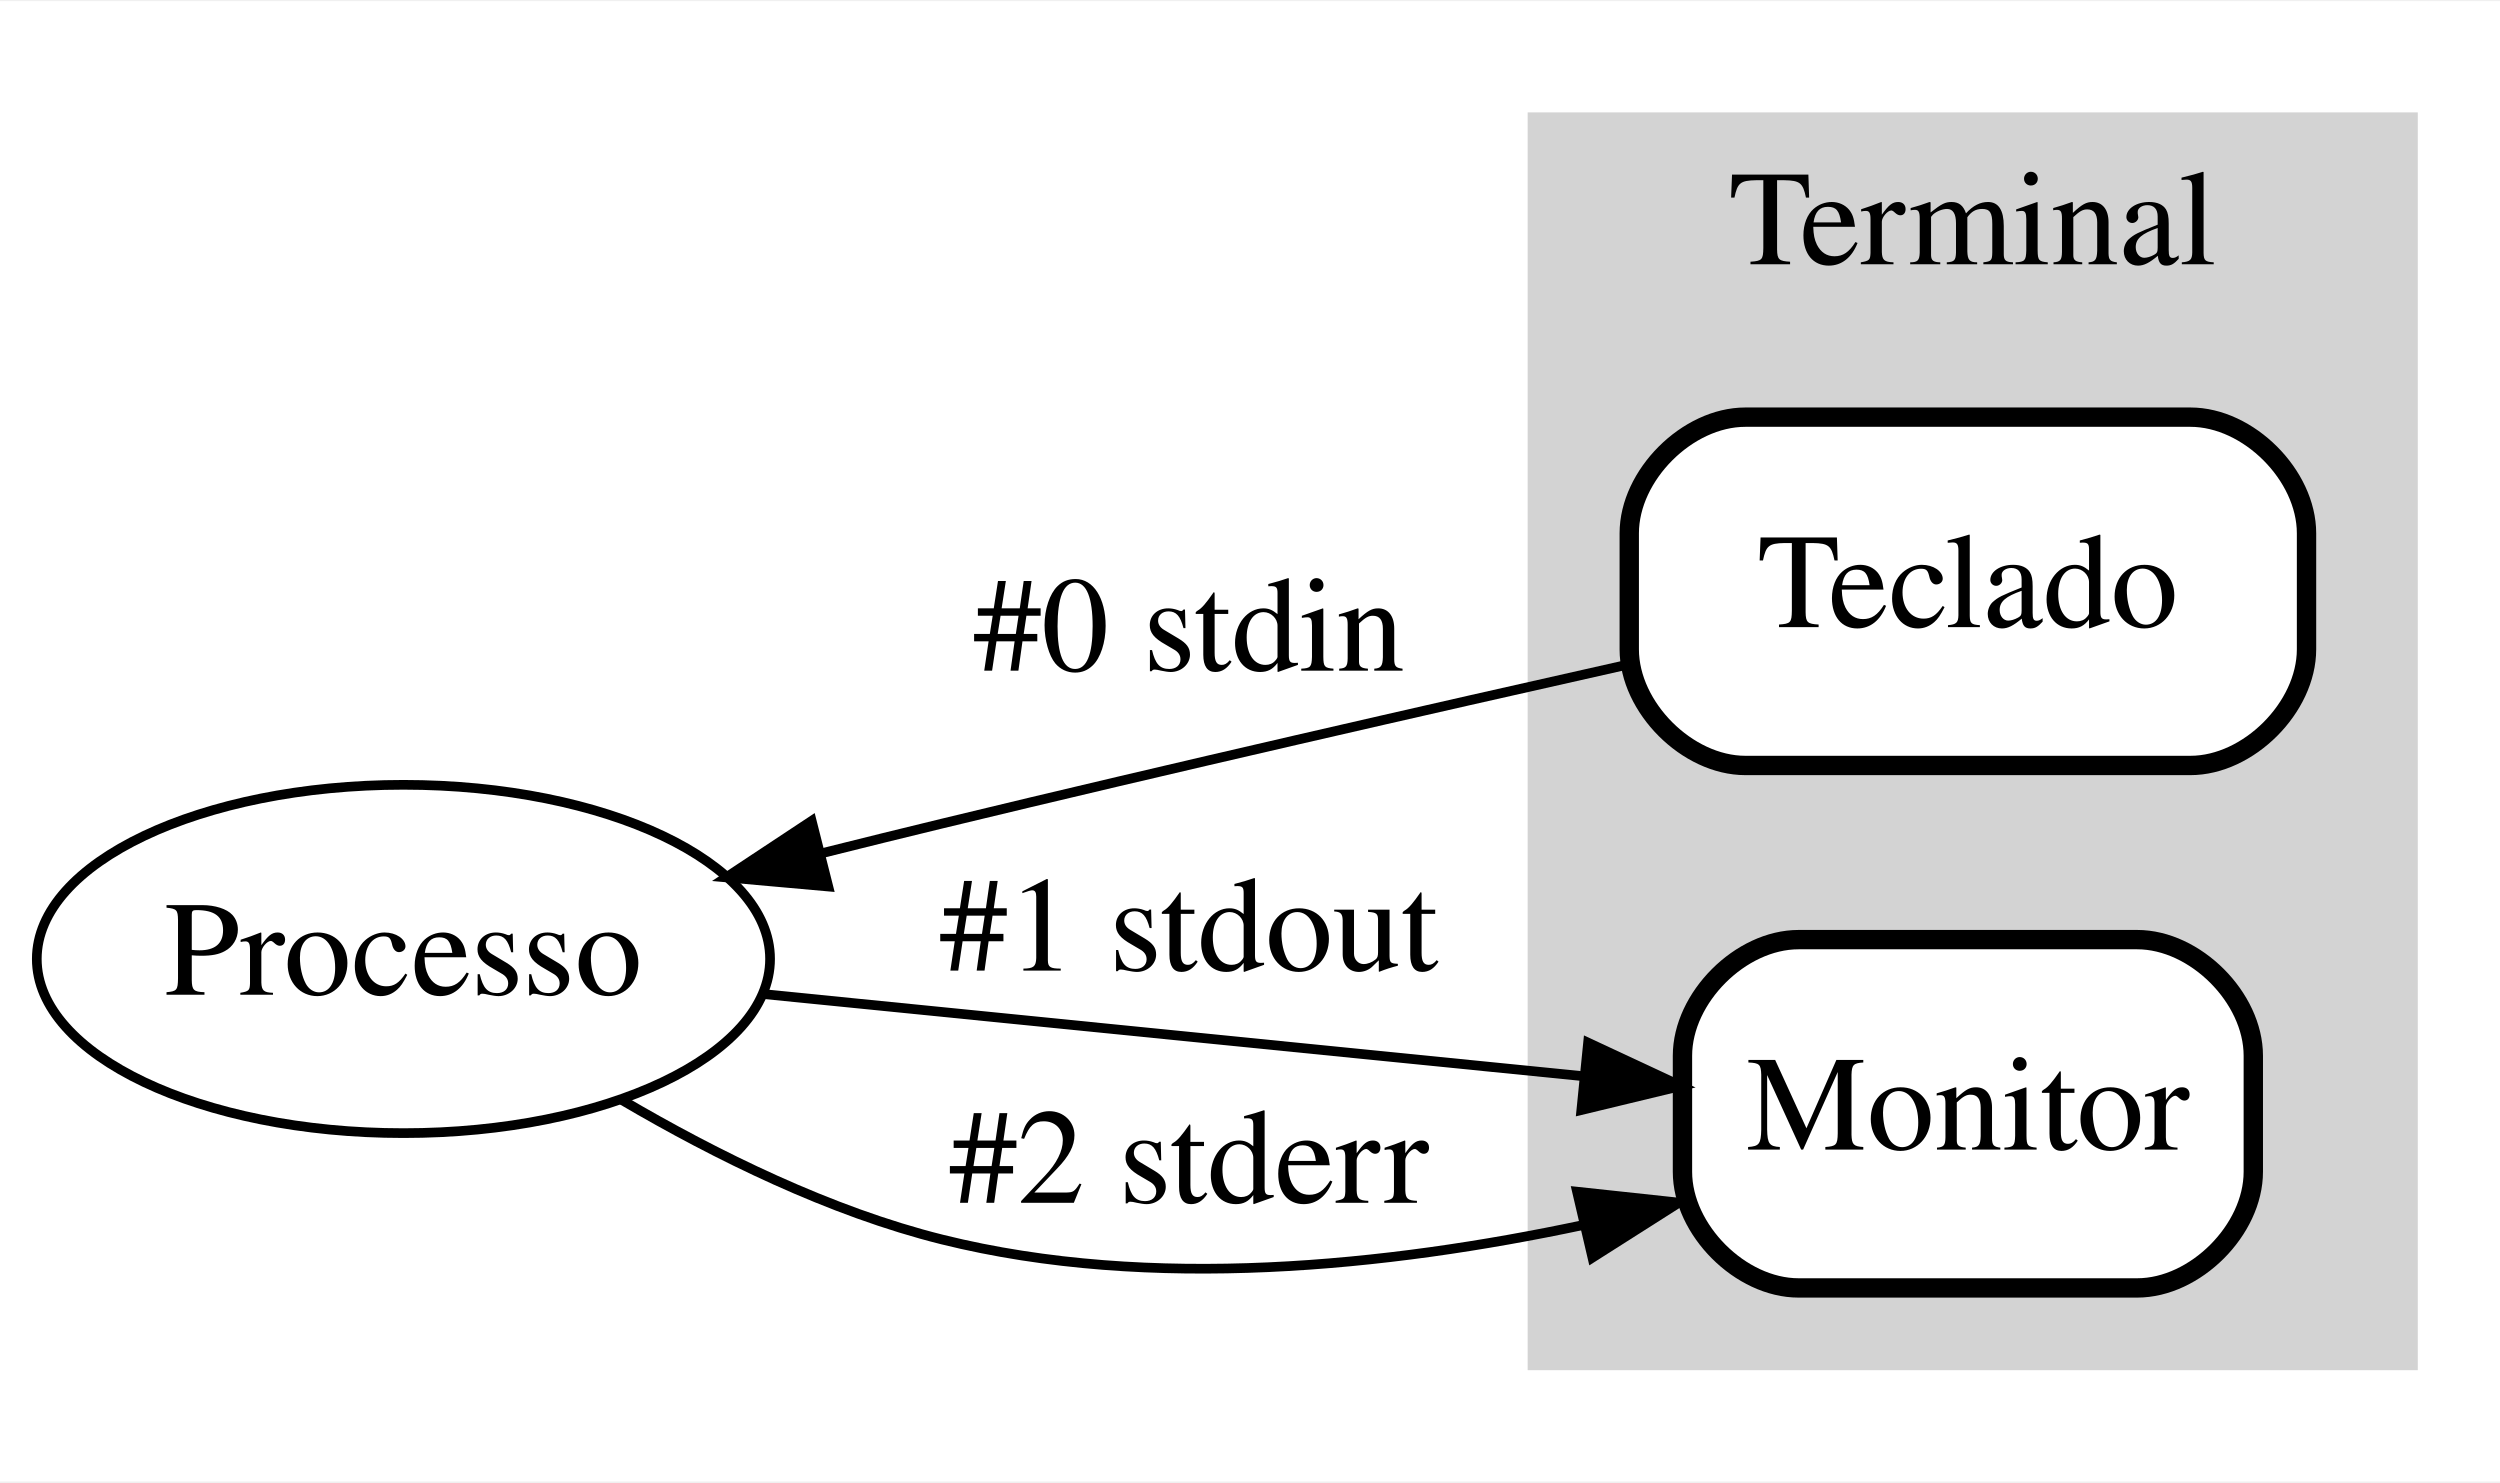
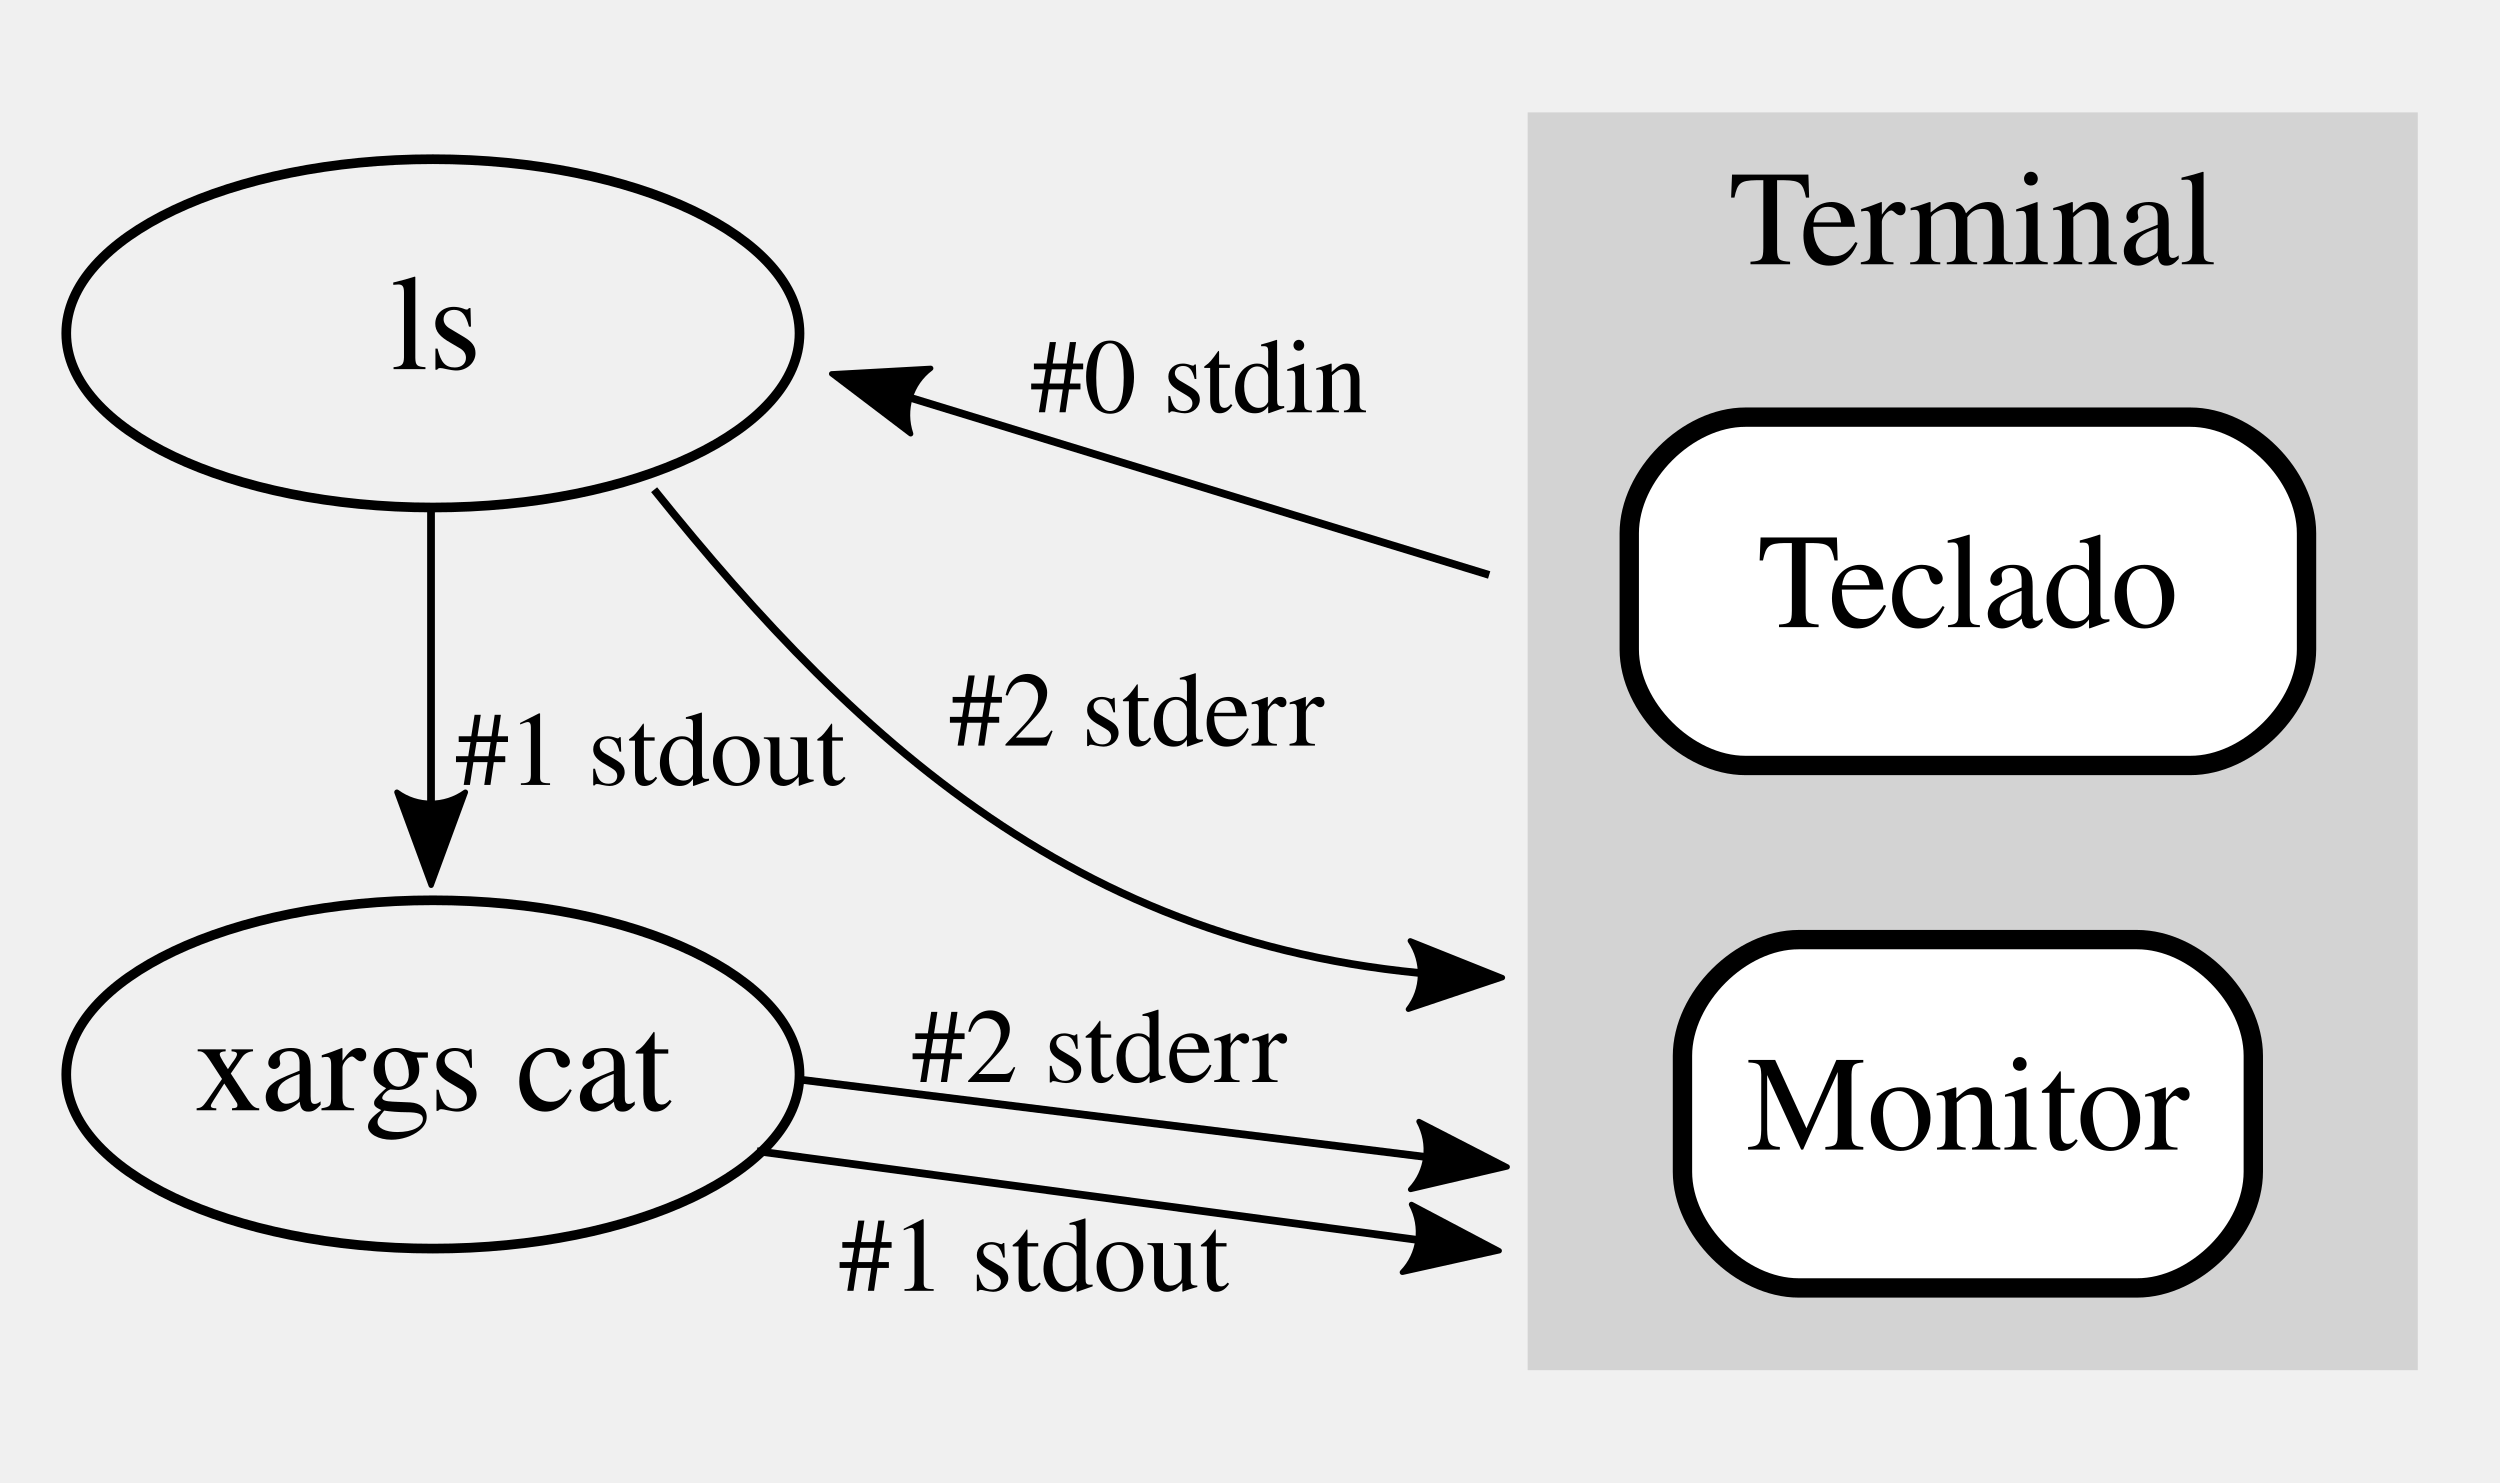
<svg xmlns="http://www.w3.org/2000/svg" width="258pt" height="153pt" viewBox="0.00 0.00 258.39 153.00" id="svg3508" version="1.1">
-   <defs id="defs3572" />
+   <defs id="defs3572">
+     <marker orient="auto" refY="0.0" refX="0.0" id="Arrow2Lend" style="overflow:visible;">
+       <path id="path4479" style="fill-rule:evenodd;stroke-width:0.625;stroke-linejoin:round;stroke:#000000;stroke-opacity:1;fill:#000000;fill-opacity:1" d="M 8.719,4.034 L -2.207,0.016 L 8.719,-4.002 C 6.973,-1.63 6.983,1.616 8.719,4.034 z " transform="scale(1.1) rotate(180) translate(1,0)" />
+     </marker>
+     <marker orient="auto" refY="0.0" refX="0.0" id="Arrow1Lend" style="overflow:visible;">
+       <path id="path4461" d="M 0.0,0.0 L 5.0,-5.0 L -12.5,0.0 L 5.0,5.0 L 0.0,0.0 z " style="fill-rule:evenodd;stroke:#000000;stroke-width:1pt;stroke-opacity:1;fill:#000000;fill-opacity:1" transform="scale(0.8) rotate(180) translate(12.5,0)" />
+     </marker>
+     <marker orient="auto" refY="0" refX="0" id="Arrow2Lend-3" style="overflow:visible">
+       <path id="path4479-6" style="fill:#000000;fill-opacity:1;fill-rule:evenodd;stroke:#000000;stroke-width:0.625;stroke-linejoin:round;stroke-opacity:1" d="M 8.719,4.034 -2.207,0.016 8.719,-4.002 c -1.745,2.372 -1.735,5.617 -6e-7,8.035 z" transform="matrix(-1.1,0,0,-1.1,-1.1,0)" />
+     </marker>
+     <marker orient="auto" refY="0" refX="0" id="Arrow2Lend-3-2" style="overflow:visible">
+       <path id="path4479-6-7" style="fill:#000000;fill-opacity:1;fill-rule:evenodd;stroke:#000000;stroke-width:0.625;stroke-linejoin:round;stroke-opacity:1" d="M 8.719,4.034 -2.207,0.016 8.719,-4.002 c -1.745,2.372 -1.735,5.617 -6e-7,8.035 z" transform="matrix(-1.1,0,0,-1.1,-1.1,0)" />
+     </marker>
+     <marker orient="auto" refY="0" refX="0" id="Arrow2Lend-3-2-3" style="overflow:visible">
+       <path id="path4479-6-7-6" style="fill:#000000;fill-opacity:1;fill-rule:evenodd;stroke:#000000;stroke-width:0.625;stroke-linejoin:round;stroke-opacity:1" d="M 8.719,4.034 -2.207,0.016 8.719,-4.002 c -1.745,2.372 -1.735,5.617 -6e-7,8.035 z" transform="matrix(-1.1,0,0,-1.1,-1.1,0)" />
+     </marker>
+     <marker orient="auto" refY="0" refX="0" id="Arrow2Lend-3-2-2" style="overflow:visible">
+       <path id="path4479-6-7-61" style="fill:#000000;fill-opacity:1;fill-rule:evenodd;stroke:#000000;stroke-width:0.625;stroke-linejoin:round;stroke-opacity:1" d="M 8.719,4.034 -2.207,0.016 8.719,-4.002 c -1.745,2.372 -1.735,5.617 -6e-7,8.035 z" transform="matrix(-1.1,0,0,-1.1,-1.1,0)" />
+     </marker>
+   </defs>
  <g id="graph0" class="graph" transform="scale(1 1) rotate(0) translate(4 149)">
-     <polygon fill="white" stroke="none" points="-4,4 -4,-149 254.393,-149 254.393,4 -4,4" id="polygon3513" />
    <g id="clust1" class="cluster">
-       <polygon fill="lightgrey" stroke="lightgrey" points="154.393,-8 154.393,-137 245.393,-137 245.393,-8 154.393,-8" id="polygon3518" />
+       <polygon points="154.393,-8 154.393,-137 245.393,-137 245.393,-8 154.393,-8" id="polygon3518" stroke="lightgrey" fill="lightgrey" />
      <text x="199.893" y="-121.8" font-size="14.00" id="text3520" style="font-size:14px;font-family:Times, serif;text-anchor:middle">Terminal</text>
    </g>
    <g id="node1" class="node">
-       <path fill="white" stroke="black" stroke-width="2" d="M222.393,-106C222.393,-106 176.393,-106 176.393,-106 170.393,-106 164.393,-100 164.393,-94 164.393,-94 164.393,-82 164.393,-82 164.393,-76 170.393,-70 176.393,-70 176.393,-70 222.393,-70 222.393,-70 228.393,-70 234.393,-76 234.393,-82 234.393,-82 234.393,-94 234.393,-94 234.393,-100 228.393,-106 222.393,-106" id="path3525" />
+       <path d="M222.393,-106C222.393,-106 176.393,-106 176.393,-106 170.393,-106 164.393,-100 164.393,-94 164.393,-94 164.393,-82 164.393,-82 164.393,-76 170.393,-70 176.393,-70 176.393,-70 222.393,-70 222.393,-70 228.393,-70 234.393,-76 234.393,-82 234.393,-82 234.393,-94 234.393,-94 234.393,-100 228.393,-106 222.393,-106" id="path3525" stroke-width="2" stroke="black" fill="white" />
      <text x="199.393" y="-84.3" font-size="14.00" id="text3527" style="font-size:14px;font-family:Times, serif;text-anchor:middle">Teclado</text>
    </g>
-     <g id="node3" class="node">
-       <ellipse fill="none" stroke="black" cx="37.697" cy="-50" rx="37.894" ry="18" id="ellipse3532" />
-       <text x="37.697" y="-46.3" font-size="14.00" id="text3534" style="font-size:14px;font-family:Times, serif;text-anchor:middle">Processo</text>
-     </g>
-     <g id="edge1" class="edge">
-       <path fill="none" stroke="black" d="M164.294,-80.44C143.727,-75.822 117.019,-69.723 93.393,-64 89.321,-63.014 85.083,-61.966 80.849,-60.906" id="path3539" />
-       <polygon fill="black" stroke="black" points="81.608,-57.487 71.055,-58.43 79.892,-64.274 81.608,-57.487" id="polygon3541" />
-       <text text-anchor="middle" x="118.893" y="-79.8" font-family="Times,serif" font-size="14.00" id="text3543">#0 stdin</text>
+     <g id="node3" class="node" transform="translate(3.351678,-64.66223)">
+       <ellipse cx="37.39" cy="-50" rx="37.894" ry="18" id="ellipse3532" style="fill:none;stroke:#000000" />
+       <text x="37.697" y="-46.3" font-size="14.00" id="text3534" style="font-size:14px;font-family:Times, serif;text-anchor:middle">ls</text>
    </g>
    <g id="node2" class="node">
-       <path fill="white" stroke="black" stroke-width="2" d="M216.893,-52C216.893,-52 181.893,-52 181.893,-52 175.893,-52 169.893,-46 169.893,-40 169.893,-40 169.893,-28 169.893,-28 169.893,-22 175.893,-16 181.893,-16 181.893,-16 216.893,-16 216.893,-16 222.893,-16 228.893,-22 228.893,-28 228.893,-28 228.893,-40 228.893,-40 228.893,-46 222.893,-52 216.893,-52" id="path3548" />
+       <path d="M216.893,-52C216.893,-52 181.893,-52 181.893,-52 175.893,-52 169.893,-46 169.893,-40 169.893,-40 169.893,-28 169.893,-28 169.893,-22 175.893,-16 181.893,-16 181.893,-16 216.893,-16 216.893,-16 222.893,-16 228.893,-22 228.893,-28 228.893,-28 228.893,-40 228.893,-40 228.893,-46 222.893,-52 216.893,-52" id="path3548" stroke-width="2" stroke="black" fill="white" />
      <text x="199.393" y="-30.3" font-size="14.00" id="text3550" style="font-size:14px;font-family:Times, serif;text-anchor:middle">Monitor</text>
    </g>
-     <g id="edge2" class="edge">
-       <path fill="none" stroke="black" d="M74.934,-46.369C100.169,-43.841 133.788,-40.473 159.571,-37.89" id="path3555" />
-       <polygon fill="black" stroke="black" points="160.138,-41.35 169.739,-36.871 159.44,-34.385 160.138,-41.35" id="polygon3557" />
-       <text text-anchor="middle" x="118.893" y="-48.8" font-family="Times,serif" font-size="14.00" id="text3559">#1 stdout</text>
+     <path style="fill:none;fill-rule:evenodd;stroke:#000000;stroke-width:0.801px;stroke-linecap:butt;stroke-linejoin:miter;stroke-opacity:1;marker-end:url(#Arrow2Lend)" d="M 149.914,-89.69 82.975,-110.182" id="path4452" />
+     <path style="fill:none;fill-rule:evenodd;stroke:#000000;stroke-width:0.801px;stroke-linecap:butt;stroke-linejoin:miter;stroke-opacity:1;marker-end:url(#Arrow2Lend-3)" d="m 40.548,-96.857 0,38.18" id="path4452-7" />
+     <g id="node3-3" class="node" transform="translate(3.04505,-3.843223)">
+       <ellipse cx="37.697" cy="-34.222" rx="37.894" ry="18" id="ellipse3532-6" style="fill:none;stroke:#000000" />
+       <text x="37.697" y="-30.522" font-size="14.00" id="text3534-2" style="font-size:14px;font-family:Times, serif;text-anchor:middle">xargs cat</text>
    </g>
-     <g id="edge3" class="edge">
-       <path fill="none" stroke="black" d="M60.318,-35.4C69.995,-29.714 81.816,-23.879 93.393,-21 114.948,-15.639 139.567,-18.243 159.546,-22.484" id="path3564" />
-       <polygon fill="black" stroke="black" points="158.996,-25.95 169.531,-24.817 160.589,-19.133 158.996,-25.95" id="polygon3566" />
-       <text text-anchor="middle" x="118.893" y="-24.8" font-family="Times,serif" font-size="14.00" id="text3568">#2 stderr</text>
-     </g>
+     <text x="63.216" y="-67.99" font-size="14.00" id="text3534-2-9-1" style="font-size:10.946px;font-family:Times, serif;text-anchor:middle">#1 stdout</text>
+     <path style="fill:none;fill-rule:evenodd;stroke:#000000;stroke-width:0.801px;stroke-linecap:butt;stroke-linejoin:miter;stroke-opacity:1;marker-end:url(#Arrow2Lend-3-2)" d="m 74.23,-30.134 75.669,10.166" id="path4452-7-0" />
+     <text x="102.865" y="-15.707" font-size="14.00" id="text3534-2-9-1-9" style="font-size:10.946px;font-family:Times, serif;text-anchor:middle">#1 stdout</text>
+     <path style="fill:none;fill-rule:evenodd;stroke:#000000;stroke-width:0.801px;stroke-linecap:butt;stroke-linejoin:miter;stroke-opacity:1;marker-end:url(#Arrow2Lend-3-2-3)" d="m 63.607,-98.502 c 21.356,26.609 45.736,49.273 86.616,50.416" id="path4452-7-0-0" />
+     <text x="113.491" y="-72.056" font-size="14.00" id="text3534-2-9-1-6" style="font-size:10.946px;font-family:Times, serif;text-anchor:middle">#2 stderr</text>
+     <path style="fill:none;fill-rule:evenodd;stroke:#000000;stroke-width:0.801px;stroke-linecap:butt;stroke-linejoin:miter;stroke-opacity:1;marker-end:url(#Arrow2Lend-3-2-2)" d="m 78.918,-37.503 71.805,8.878" id="path4452-7-0-8" />
+     <text x="109.631" y="-37.28" font-size="14.00" id="text3534-2-9-1-6-7" style="font-size:10.946px;font-family:Times, serif;text-anchor:middle">#2 stderr</text>
+     <text x="119.931" y="-106.509" font-size="14.00" id="text3534-2-9-1-92" style="font-size:10.946px;font-family:Times, serif;text-anchor:middle">#0 stdin</text>
  </g>
</svg>
